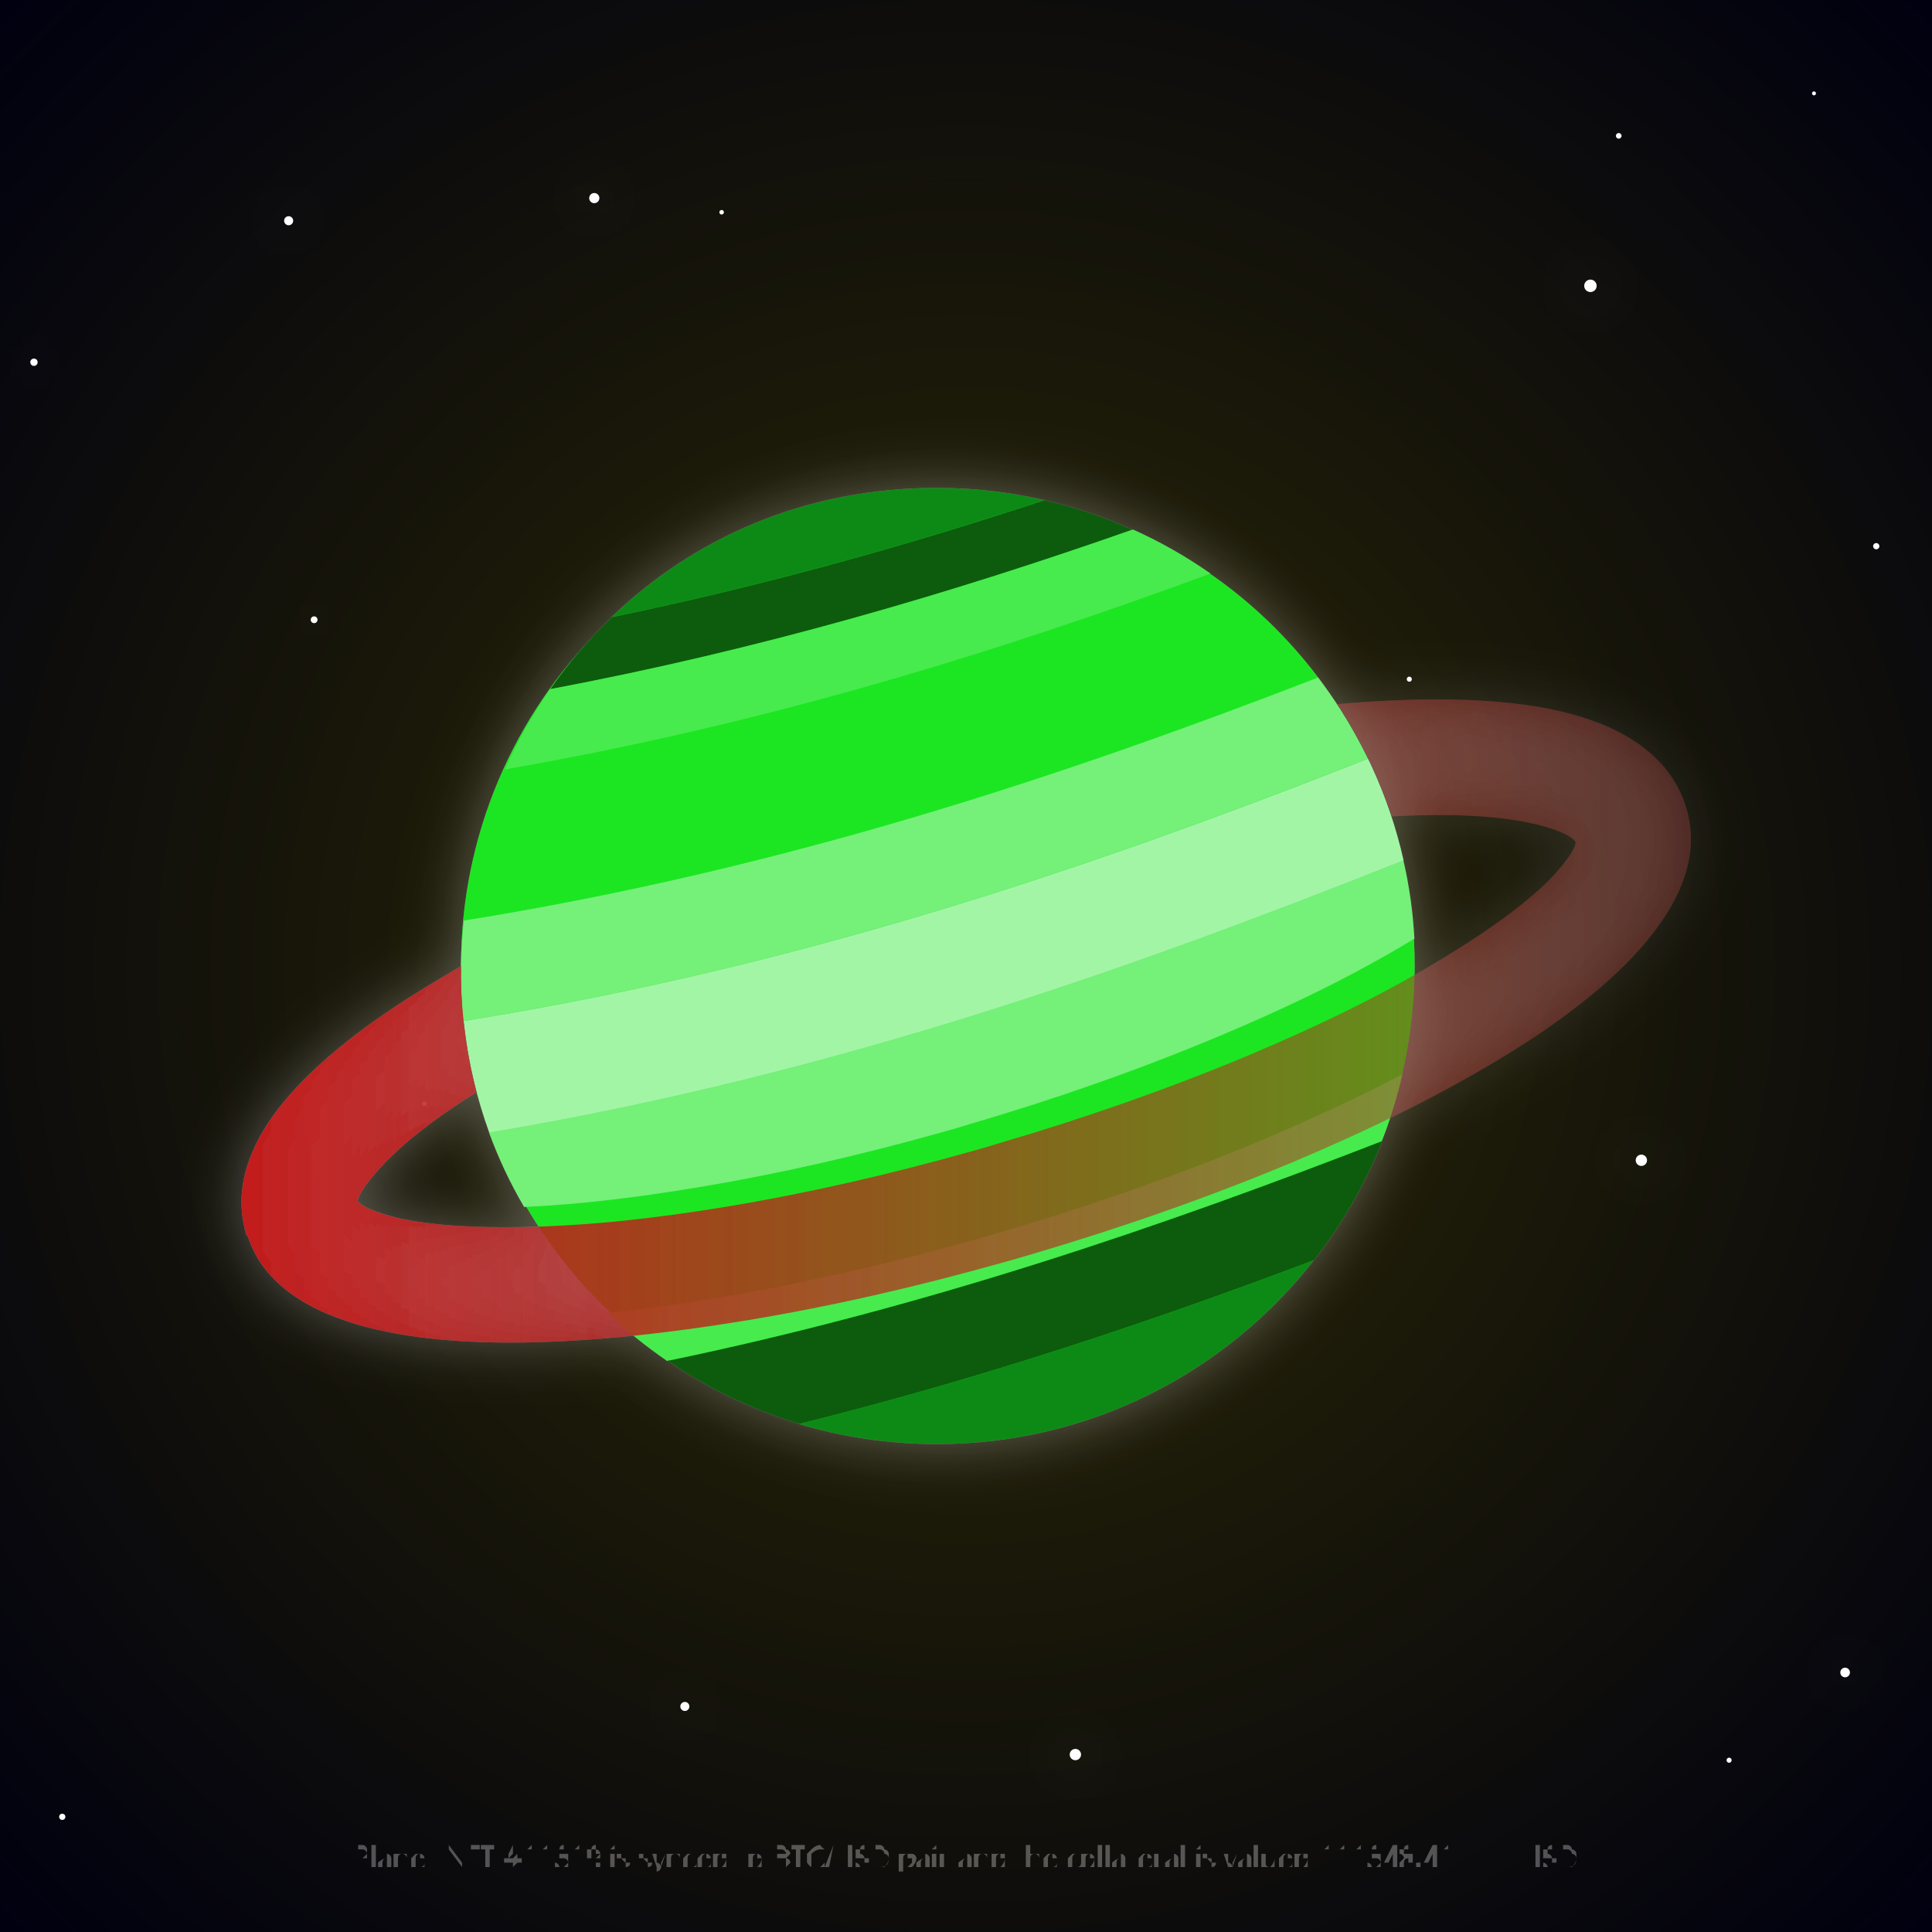
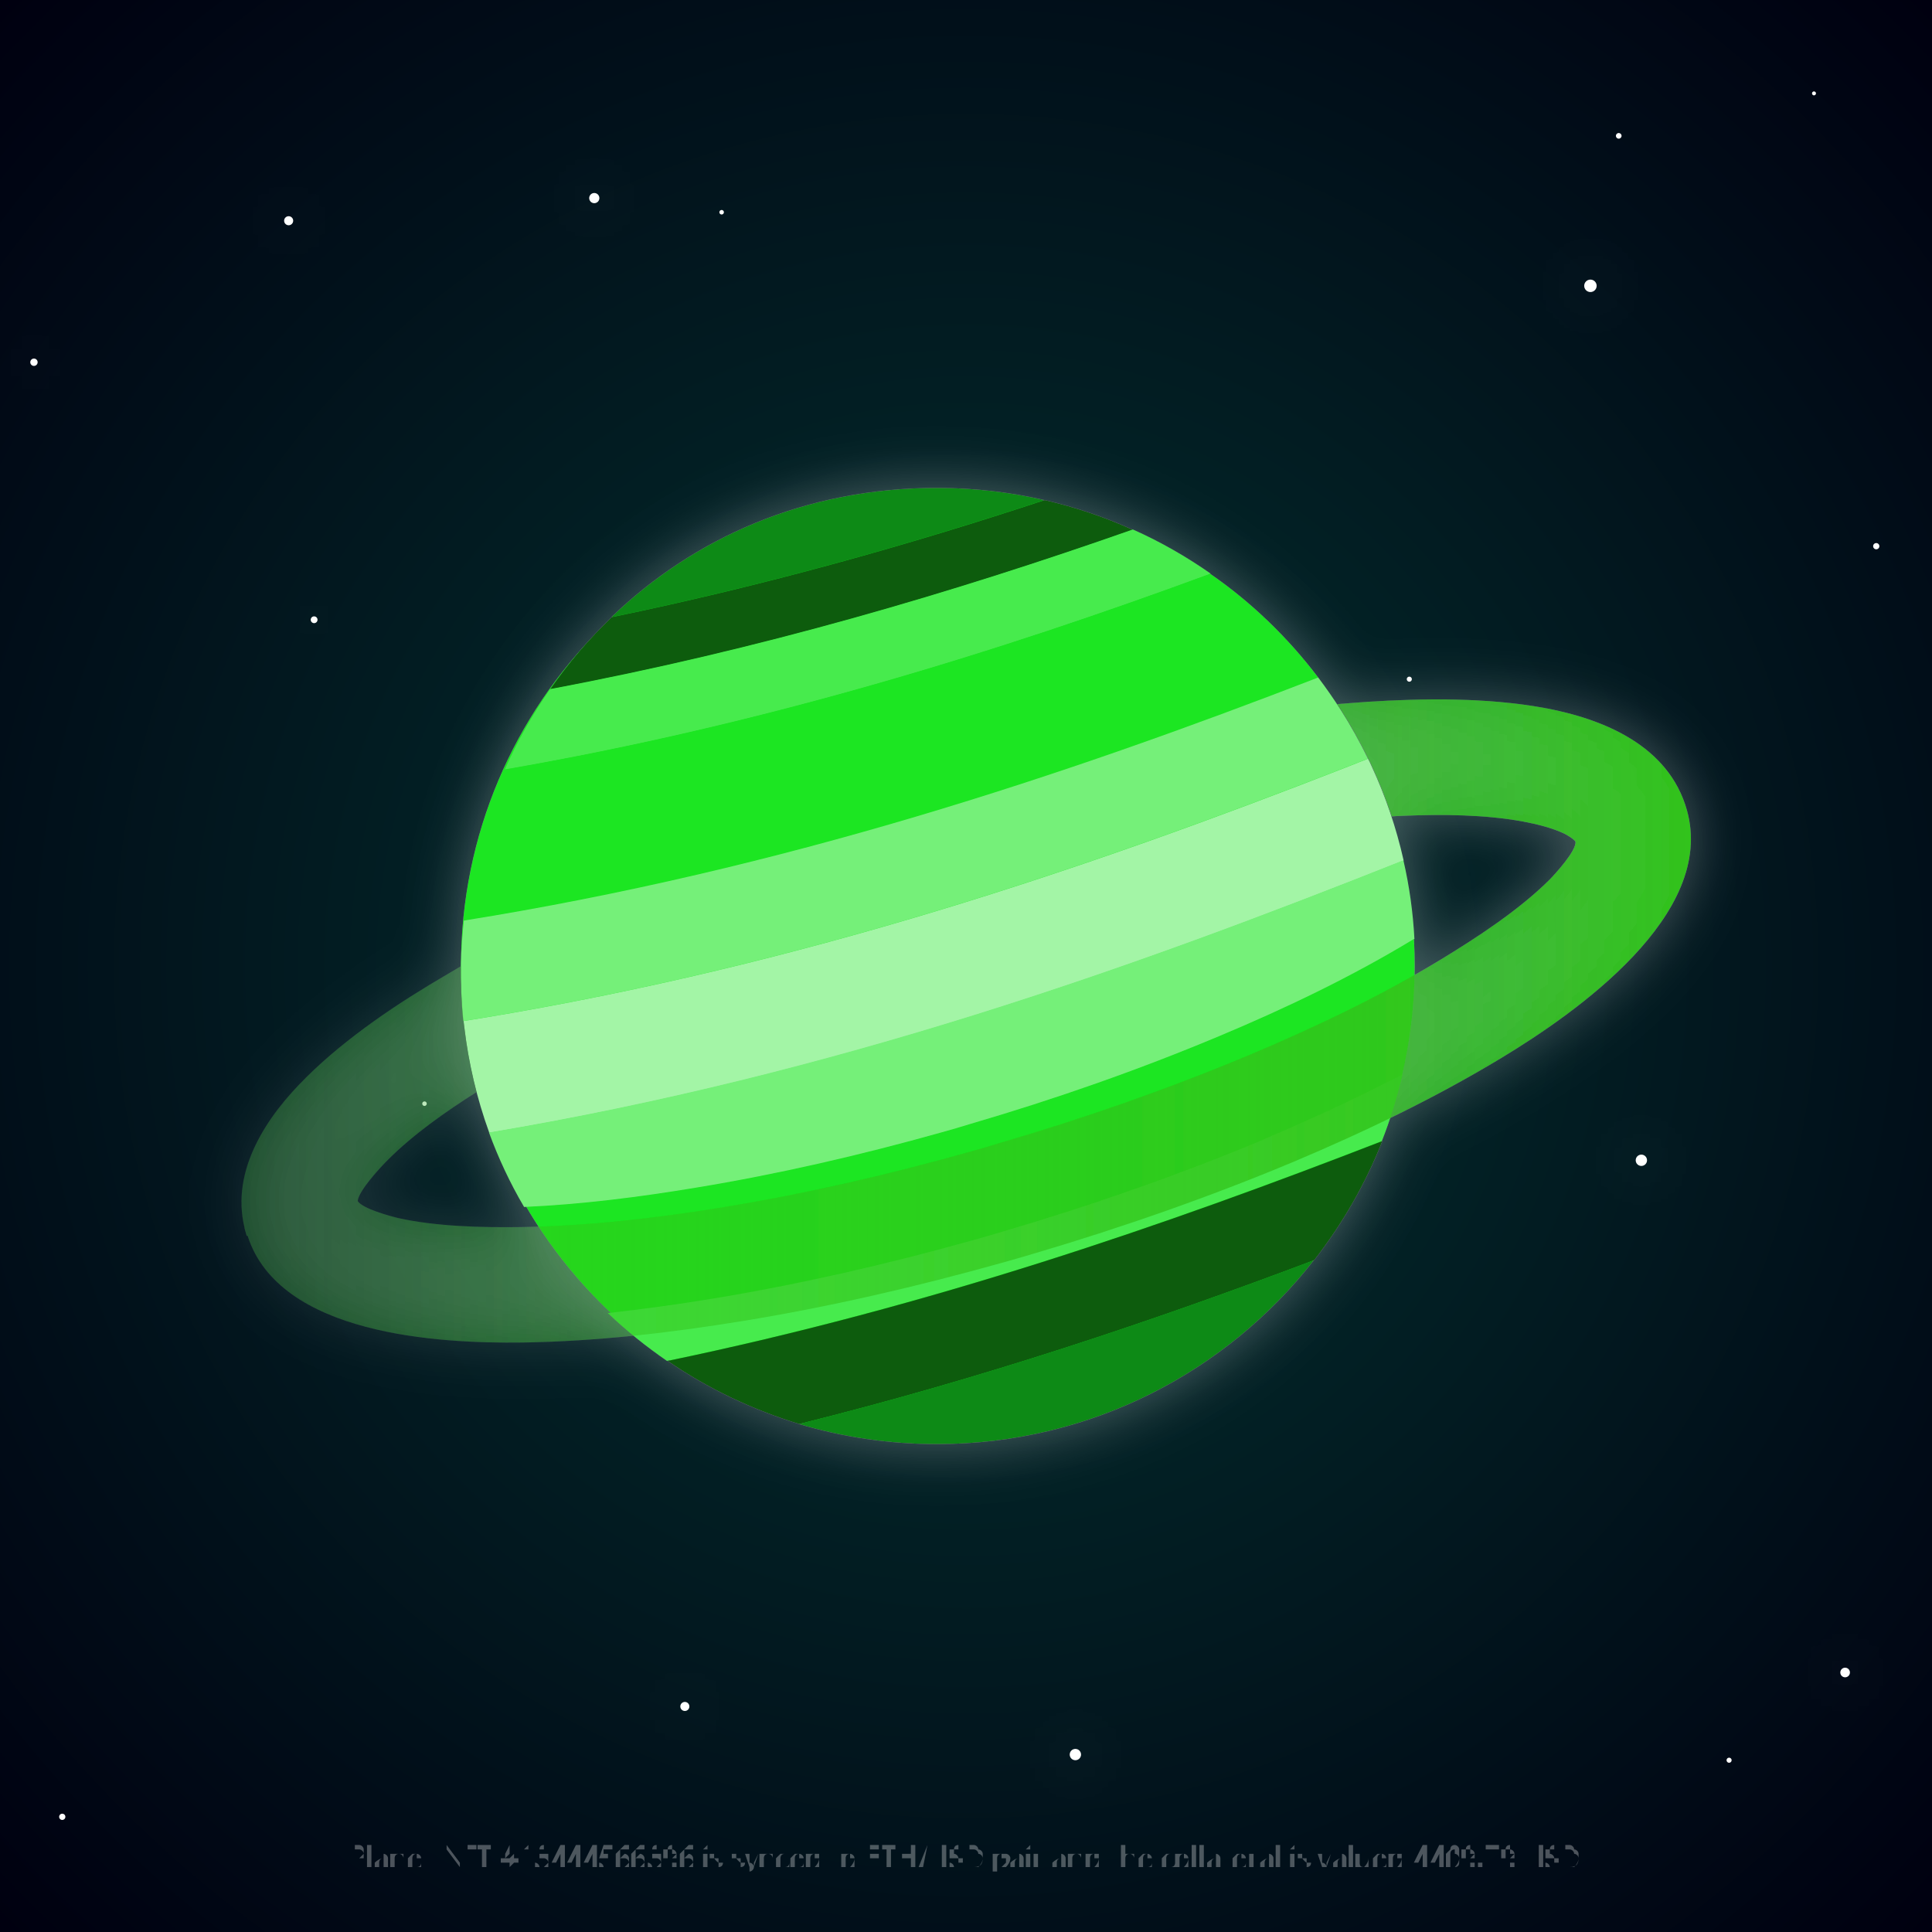
<svg xmlns="http://www.w3.org/2000/svg" width="6.827in" height="6.827in" viewBox="0 0 6.827 6.827" xml:space="preserve" style="shape-rendering:geometricPrecision;text-rendering:geometricPrecision;image-rendering:optimizeQuality;fill-rule:evenodd;clip-rule:evenodd">
  <defs>
-     <style type="text/css">
-             
-             .fil0 {
-                 fill: hsl(122, 80%, 50%)
-             }
- 
-             .fil1 {
-                 fill: hsl(122, 80%, 30%)
-             }
- 
-             .fil2 {
-                 fill: hsl(122, 80%, 20%)
-             }
- 
-             .fil3 {
-                 fill: hsl(122, 80%, 60%)
-             }
- 
-             .fil4 {
-                 fill: hsl(122, 80%, 70%)
-             }
- 
-             .fil5 {
-                 fill: hsl(122, 80%, 80%)
-             }
- 
-             .fil7 {
-                 fill: none
-             }
-             
-         </style>
+     <style type="text/css">.fil0{fill:hsl(122,80%,50%)}.fil1{fill:hsl(122,80%,30%)}.fil2{fill:hsl(122,80%,20%)}.fil3{fill:hsl(122,80%,60%)}.fil4{fill:hsl(122,80%,70%)}.fil5{fill:hsl(122,80%,80%)}.fil7{fill:none}</style>
    <linearGradient id="ringGradient" x1="0%" y1="0%" x2="100%" y2="0%">
-       <stop offset="0%" stop-color="#c31a1a" />
-       <stop offset="100%" stop-color="rgba(195,26,26,0.3)" />
+       <stop offset="0%" stop-color="rgba(51,195,26,0.3)" />
+       <stop offset="100%" stop-color="#33c31a" />
    </linearGradient>
    <radialGradient id="bgGradient" cx="50%" cy="50%" r="70%">
-       <stop offset="0%" stop-color="#2e2b03" />
+       <stop offset="0%" stop-color="#043431" />
      <stop offset="100%" stop-color="#000010" />
    </radialGradient>
    <filter id="glow" x="-50%" y="-50%" width="200%" height="200%">
      <feDropShadow dx="0" dy="0" stdDeviation="0.02" flood-color="white" flood-opacity="0.8" />
      <feDropShadow dx="0" dy="0" stdDeviation="0.1" flood-color="white" flood-opacity="0.4" />
    </filter>
    <filter id="glow-planet" x="-10%" y="-10%" width="200%" height="200%">
      <feDropShadow dx="0" dy="0" stdDeviation="0.1" flood-color="#ffffff" flood-opacity="0.3" />
    </filter>
  </defs>
  <rect width="6.827" height="6.827" fill="url(#bgGradient)" />
  <g fill="white" filter="url(#glow)">
    <circle cx="5.8" cy="4.1" r="0.020">
      <animate attributeName="opacity" values="0.3;1;0.3" dur="4.1s" repeatCount="indefinite" />
      <animate attributeName="cx" values="5.8;5.77;5.82;5.85;5.8" dur="14s" repeatCount="indefinite" />
      <animate attributeName="cy" values="4.1;4.12;4.05;4.08;4.1" dur="16s" repeatCount="indefinite" />
    </circle>
    <circle cx="2.1" cy="0.7" r="0.018">
      <animate attributeName="opacity" values="0.4;1;0.4" dur="5.1s" repeatCount="indefinite" />
      <animate attributeName="cx" values="2.1;2.15;2.08;2.13;2.1" dur="10s" repeatCount="indefinite" />
      <animate attributeName="cy" values="0.7;0.68;0.72;0.69;0.7" dur="9s" repeatCount="indefinite" />
    </circle>
    <circle cx="1.5" cy="3.9" r="0.008">
      <animate attributeName="opacity" values="0.4;1;0.4" dur="4.8s" repeatCount="indefinite" />
      <animate attributeName="cx" values="1.5;1.52;1.47;1.54;1.5" dur="13s" repeatCount="indefinite" />
      <animate attributeName="cy" values="3.9;3.88;3.94;3.92;3.9" dur="15s" repeatCount="indefinite" />
    </circle>
    <circle cx="3.8" cy="6.2" r="0.02">
      <animate attributeName="opacity" values="0.4;1;0.4" dur="5.2s" repeatCount="indefinite" />
      <animate attributeName="cx" values="3.8;3.05;2.80;3.05;3.8" dur="85s" repeatCount="indefinite" />
      <animate attributeName="cy" values="6.2;6.15;5.25;6.18;6.2" dur="90s" repeatCount="indefinite" />
    </circle>
    <circle cx="1.02" cy="0.78" r="0.016">
      <animate attributeName="opacity" values="0.3;1;0.3" dur="3.1s" repeatCount="indefinite" />
    </circle>
    <circle cx="6.11" cy="6.22" r="0.009">
      <animate attributeName="opacity" values="0.2;0.8;0.2" dur="2.5s" repeatCount="indefinite" />
    </circle>
    <circle cx="6.41" cy="0.33" r="0.007">
      <animate attributeName="opacity" values="0.1;0.7;0.1" dur="1.9s" repeatCount="indefinite" />
    </circle>
    <circle cx="0.22" cy="6.42" r="0.011">
      <animate attributeName="opacity" values="0.2;0.7;0.2" dur="2.8s" repeatCount="indefinite" />
    </circle>
    <circle cx="1.11" cy="2.19" r="0.012">
      <animate attributeName="opacity" values="0.2;0.9;0.2" dur="3.7s" repeatCount="indefinite" />
    </circle>
    <circle cx="2.55" cy="0.75" r="0.008">
      <animate attributeName="opacity" values="0.1;0.7;0.1" dur="2.1s" repeatCount="indefinite" />
    </circle>
    <circle cx="6.52" cy="5.91" r="0.017">
      <animate attributeName="opacity" values="0.3;1;0.3" dur="4.1s" repeatCount="indefinite" />
    </circle>
    <circle cx="5.72" cy="0.48" r="0.010">
      <animate attributeName="opacity" values="0.1;0.7;0.1" dur="2.9s" repeatCount="indefinite" />
    </circle>
    <circle cx="5.62" cy="1.01" r="0.022">
      <animate attributeName="opacity" values="0.4;1;0.4" dur="4.8s" repeatCount="indefinite" />
    </circle>
    <circle cx="0.12" cy="1.28" r="0.013">
      <animate attributeName="opacity" values="0.3;0.9;0.3" dur="3.8s" repeatCount="indefinite" />
    </circle>
    <circle cx="4.98" cy="2.40" r="0.009">
      <animate attributeName="opacity" values="0.2;0.7;0.2" dur="2.0s" repeatCount="indefinite" />
    </circle>
    <circle cx="2.42" cy="6.03" r="0.016">
      <animate attributeName="opacity" values="0.3;1;0.3" dur="3.5s" repeatCount="indefinite" />
    </circle>
    <circle cx="6.63" cy="1.93" r="0.011">
      <animate attributeName="opacity" values="0.3;0.8;0.3" dur="3.2s" repeatCount="indefinite" />
    </circle>
  </g>
  <g filter="url(#glow-planet)">
    <animateTransform attributeName="transform" type="translate" values="0 0; 0.01 -0.01; -0.01 0.01; 0.01 0.01; -0.01 -0.01; 0 0" dur="6s" repeatCount="indefinite" />
    <animateTransform attributeName="transform" additive="sum" type="rotate" values="17 3.413 3.413; 18 3.413 3.413; 17 3.413 3.413; 16 3.413 3.413; 17 3.413 3.413" dur="8s" repeatCount="indefinite" />
    <circle class="fil0" cx="3.314" cy="3.413" r="1.685" />
    <path class="fil1" d="M2.16 2.181c0.542,-0.112 1.05,-0.255 1.531,-0.414 -0.122,-0.028 -0.249,-0.043 -0.38,-0.043 -0.469,0 -0.862,0.179 -1.151,0.457z" />
    <path class="fil2" d="M1.944 2.436c0.744,-0.14 1.424,-0.341 2.059,-0.564 -0.099,-0.045 -0.203,-0.08 -0.311,-0.105 -0.481,0.159 -0.989,0.302 -1.531,0.414 -0.081,0.078 -0.153,0.163 -0.217,0.255z" />
    <path class="fil3" d="M1.784 2.719c0.917,-0.159 1.737,-0.413 2.494,-0.692 -0.086,-0.06 -0.178,-0.113 -0.275,-0.156 -0.635,0.223 -1.315,0.424 -2.059,0.564 -0.062,0.089 -0.116,0.184 -0.16,0.284z" />
    <path class="fil0" d="M4.658 2.394c-0.107,-0.141 -0.235,-0.265 -0.381,-0.366 -0.757,0.279 -1.576,0.533 -2.494,0.692 -0.076,0.169 -0.125,0.349 -0.145,0.534 1.134,-0.182 2.119,-0.511 3.019,-0.859z" />
    <path class="fil4" d="M4.834 2.681c-0.029,-0.059 -0.061,-0.117 -0.096,-0.172 -0.025,-0.039 -0.052,-0.078 -0.08,-0.115 -0.9,0.348 -1.885,0.677 -3.019,0.859 -0.005,0.05 -0.009,0.1 -0.01,0.15 -0.001,0.068 0.001,0.137 0.008,0.205 0.021,-0.003 0.041,-0.007 0.062,-0.01 1.148,-0.19 2.143,-0.53 3.053,-0.885 0.027,-0.011 0.054,-0.021 0.081,-0.032z" />
    <path class="fil5" d="M4.96 3.041c-0.026,-0.116 -0.064,-0.227 -0.113,-0.333 -0.004,-0.009 -0.008,-0.018 -0.013,-0.027 -0.027,0.011 -0.054,0.021 -0.081,0.032 -0.91,0.355 -1.905,0.695 -3.053,0.885 -0.021,0.003 -0.041,0.007 -0.062,0.01 0.001,0.008 0.002,0.016 0.003,0.024 0.015,0.125 0.044,0.25 0.088,0.371 1.223,-0.205 2.273,-0.581 3.231,-0.962z" />
    <path class="fil4" d="M4.998 3.318c-0.005,-0.095 -0.018,-0.188 -0.039,-0.278 -0.958,0.381 -2.008,0.756 -3.231,0.962 0.033,0.09 0.074,0.178 0.124,0.263 0.203,-0.009 0.407,-0.035 0.606,-0.068 0.292,-0.048 0.582,-0.115 0.867,-0.195 0.036,-0.01 0.071,-0.02 0.106,-0.031 0.297,-0.087 0.592,-0.19 0.878,-0.31 0.234,-0.098 0.468,-0.21 0.684,-0.341l0.004 -0.002z" />
    <path class="fil3" d="M4.466 4.026c-0.301,0.126 -0.61,0.234 -0.923,0.326 -0.037,0.011 -0.074,0.022 -0.111,0.032 -0.3,0.084 -0.606,0.154 -0.914,0.205 -0.122,0.02 -0.246,0.037 -0.37,0.051 0.065,0.062 0.135,0.118 0.209,0.169 0.93,-0.193 1.759,-0.479 2.526,-0.777 0.03,-0.076 0.054,-0.155 0.073,-0.236 -0.16,0.084 -0.326,0.16 -0.491,0.23z" />
    <path class="fil2" d="M4.644 4.453c0.099,-0.127 0.181,-0.269 0.241,-0.421 -0.768,0.298 -1.596,0.584 -2.526,0.777 0.141,0.097 0.298,0.172 0.465,0.223 0.651,-0.162 1.253,-0.365 1.82,-0.579z" />
    <path id="_311090624" class="fil1" d="M3.311 5.103c0.541,0 1.023,-0.254 1.332,-0.65 -0.567,0.214 -1.169,0.417 -1.82,0.579 0.154,0.046 0.318,0.071 0.488,0.071z" />
    <path fill="url(#ringGradient)" d="M0.872 4.367l-0.001 -0.002 -0.007 -0.025 0 -0.002c-0.049,-0.204 0.079,-0.394 0.218,-0.531 0.143,-0.142 0.325,-0.263 0.498,-0.364l0.049 -0.029c-0.001,0.064 0.002,0.129 0.009,0.193 0.001,0.008 0.002,0.016 0.003,0.024 0.009,0.076 0.023,0.153 0.043,0.228 -0.109,0.069 -0.223,0.149 -0.313,0.239 -0.023,0.023 -0.104,0.109 -0.107,0.146 0.016,0.027 0.117,0.054 0.142,0.06 0.136,0.03 0.295,0.034 0.435,0.032 0.24,-0.004 0.484,-0.032 0.72,-0.071 0.292,-0.048 0.582,-0.115 0.866,-0.195 0.036,-0.01 0.071,-0.02 0.106,-0.031 0.297,-0.087 0.592,-0.19 0.877,-0.309 0.233,-0.098 0.467,-0.209 0.684,-0.341 0.128,-0.078 0.273,-0.173 0.38,-0.279 0.019,-0.019 0.098,-0.105 0.093,-0.136 -0.005,-0.009 -0.031,-0.024 -0.039,-0.028 -0.044,-0.021 -0.099,-0.034 -0.146,-0.043 -0.137,-0.025 -0.289,-0.026 -0.428,-0.02 -0.012,0 -0.024,0.001 -0.036,0.002 -0.02,-0.06 -0.043,-0.119 -0.07,-0.177 -0.004,-0.009 -0.008,-0.018 -0.013,-0.027 -0.029,-0.059 -0.061,-0.117 -0.096,-0.172 -0.005,-0.007 -0.009,-0.014 -0.014,-0.021l0.052 -0.004c0.018,-0.001 0.036,-0.003 0.054,-0.004 0.202,-0.013 0.423,-0.015 0.623,0.021 0.213,0.039 0.443,0.134 0.507,0.362 0.104,0.369 -0.392,0.716 -0.655,0.875 -0.233,0.141 -0.483,0.261 -0.734,0.367 -0.301,0.126 -0.611,0.234 -0.923,0.326 -0.037,0.011 -0.074,0.022 -0.111,0.032 -0.3,0.084 -0.606,0.155 -0.914,0.205 -0.256,0.042 -0.518,0.072 -0.777,0.076 -0.298,0.004 -0.86,-0.027 -0.972,-0.377z" />
    <animate attributeName="cx" values="1.04;2.10;3.04" dur="10s" repeatCount="indefinite" />
  </g>
-   <text x="50%" y="6.6" text-anchor="middle" font-size="0.1" fill="rgba(255,255,255,0.299)" font-family="sans-serif">Planet NFT #11319 is synced to BTC/USD pair and the collateral is valued 111348.41
-         USD</text>
+   <text x="50%" y="6.6" text-anchor="middle" font-size="0.1" fill="rgba(255,255,255,0.299)" font-family="sans-serif">Planet NFT #13444566396 is synced to ETH/USD pair and the collateral is valued 4409.79 USD</text>
  <rect class="fil7" width="6.827" height="6.827" />
</svg>
